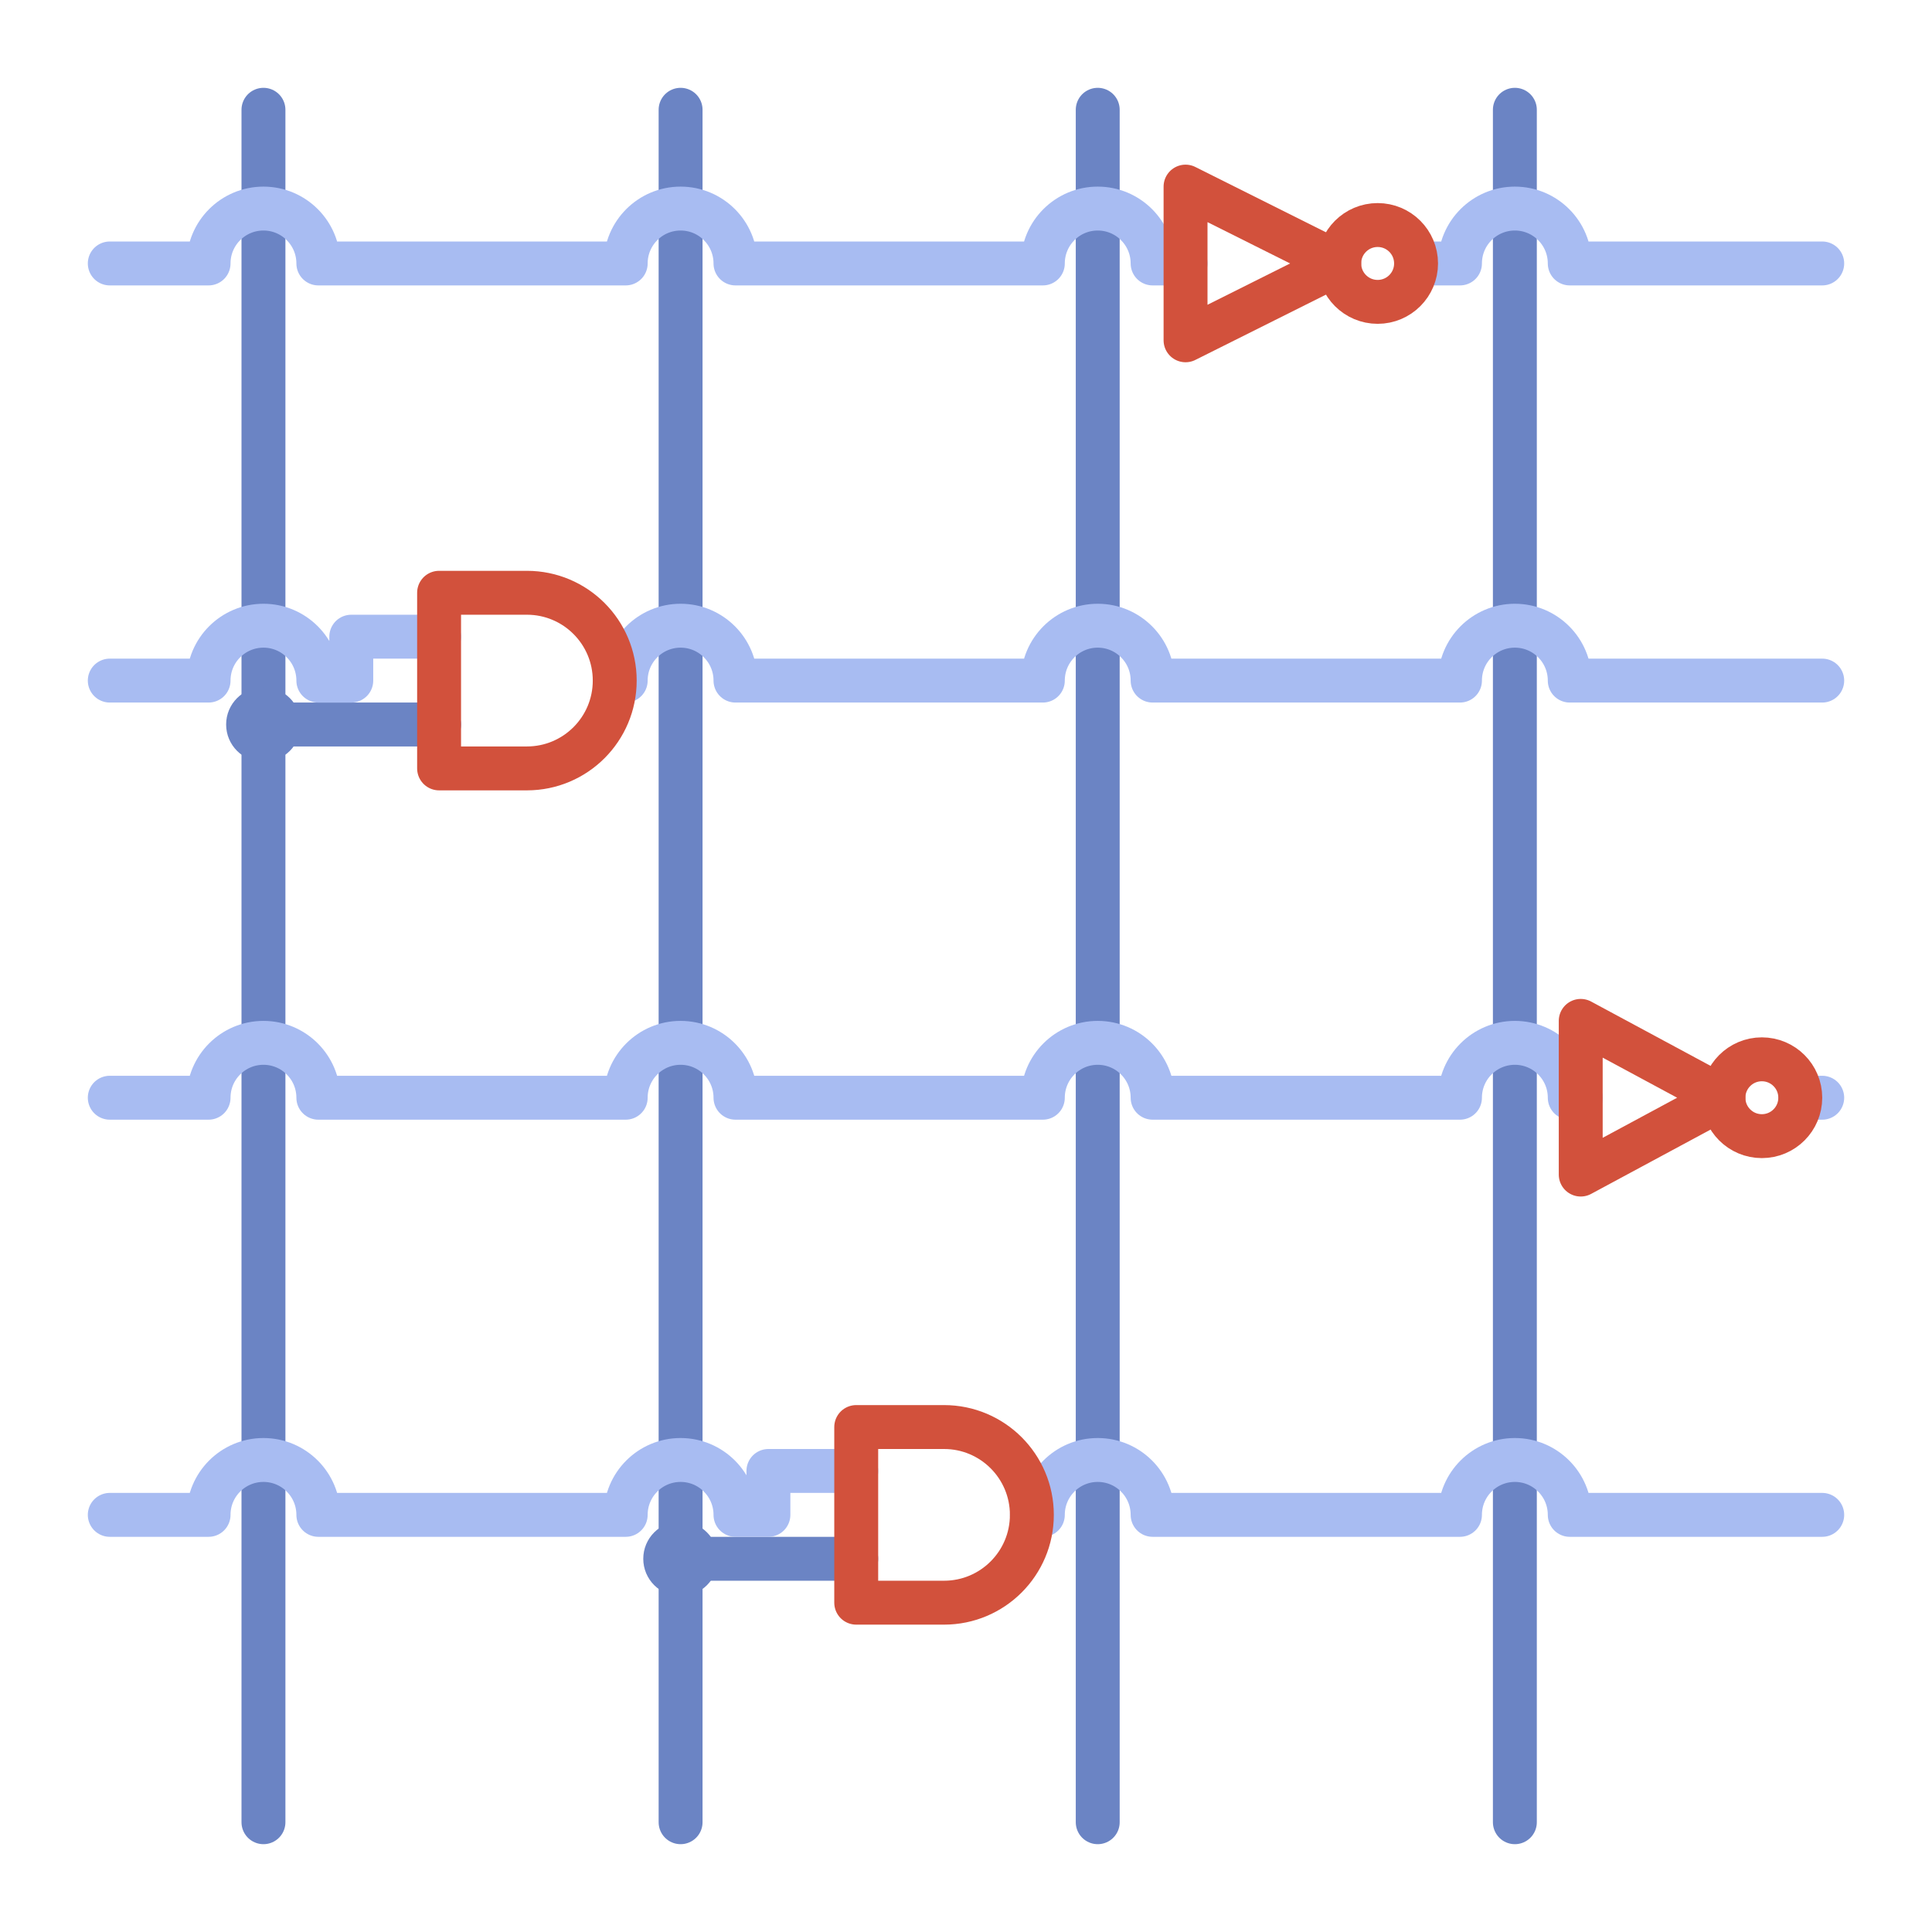
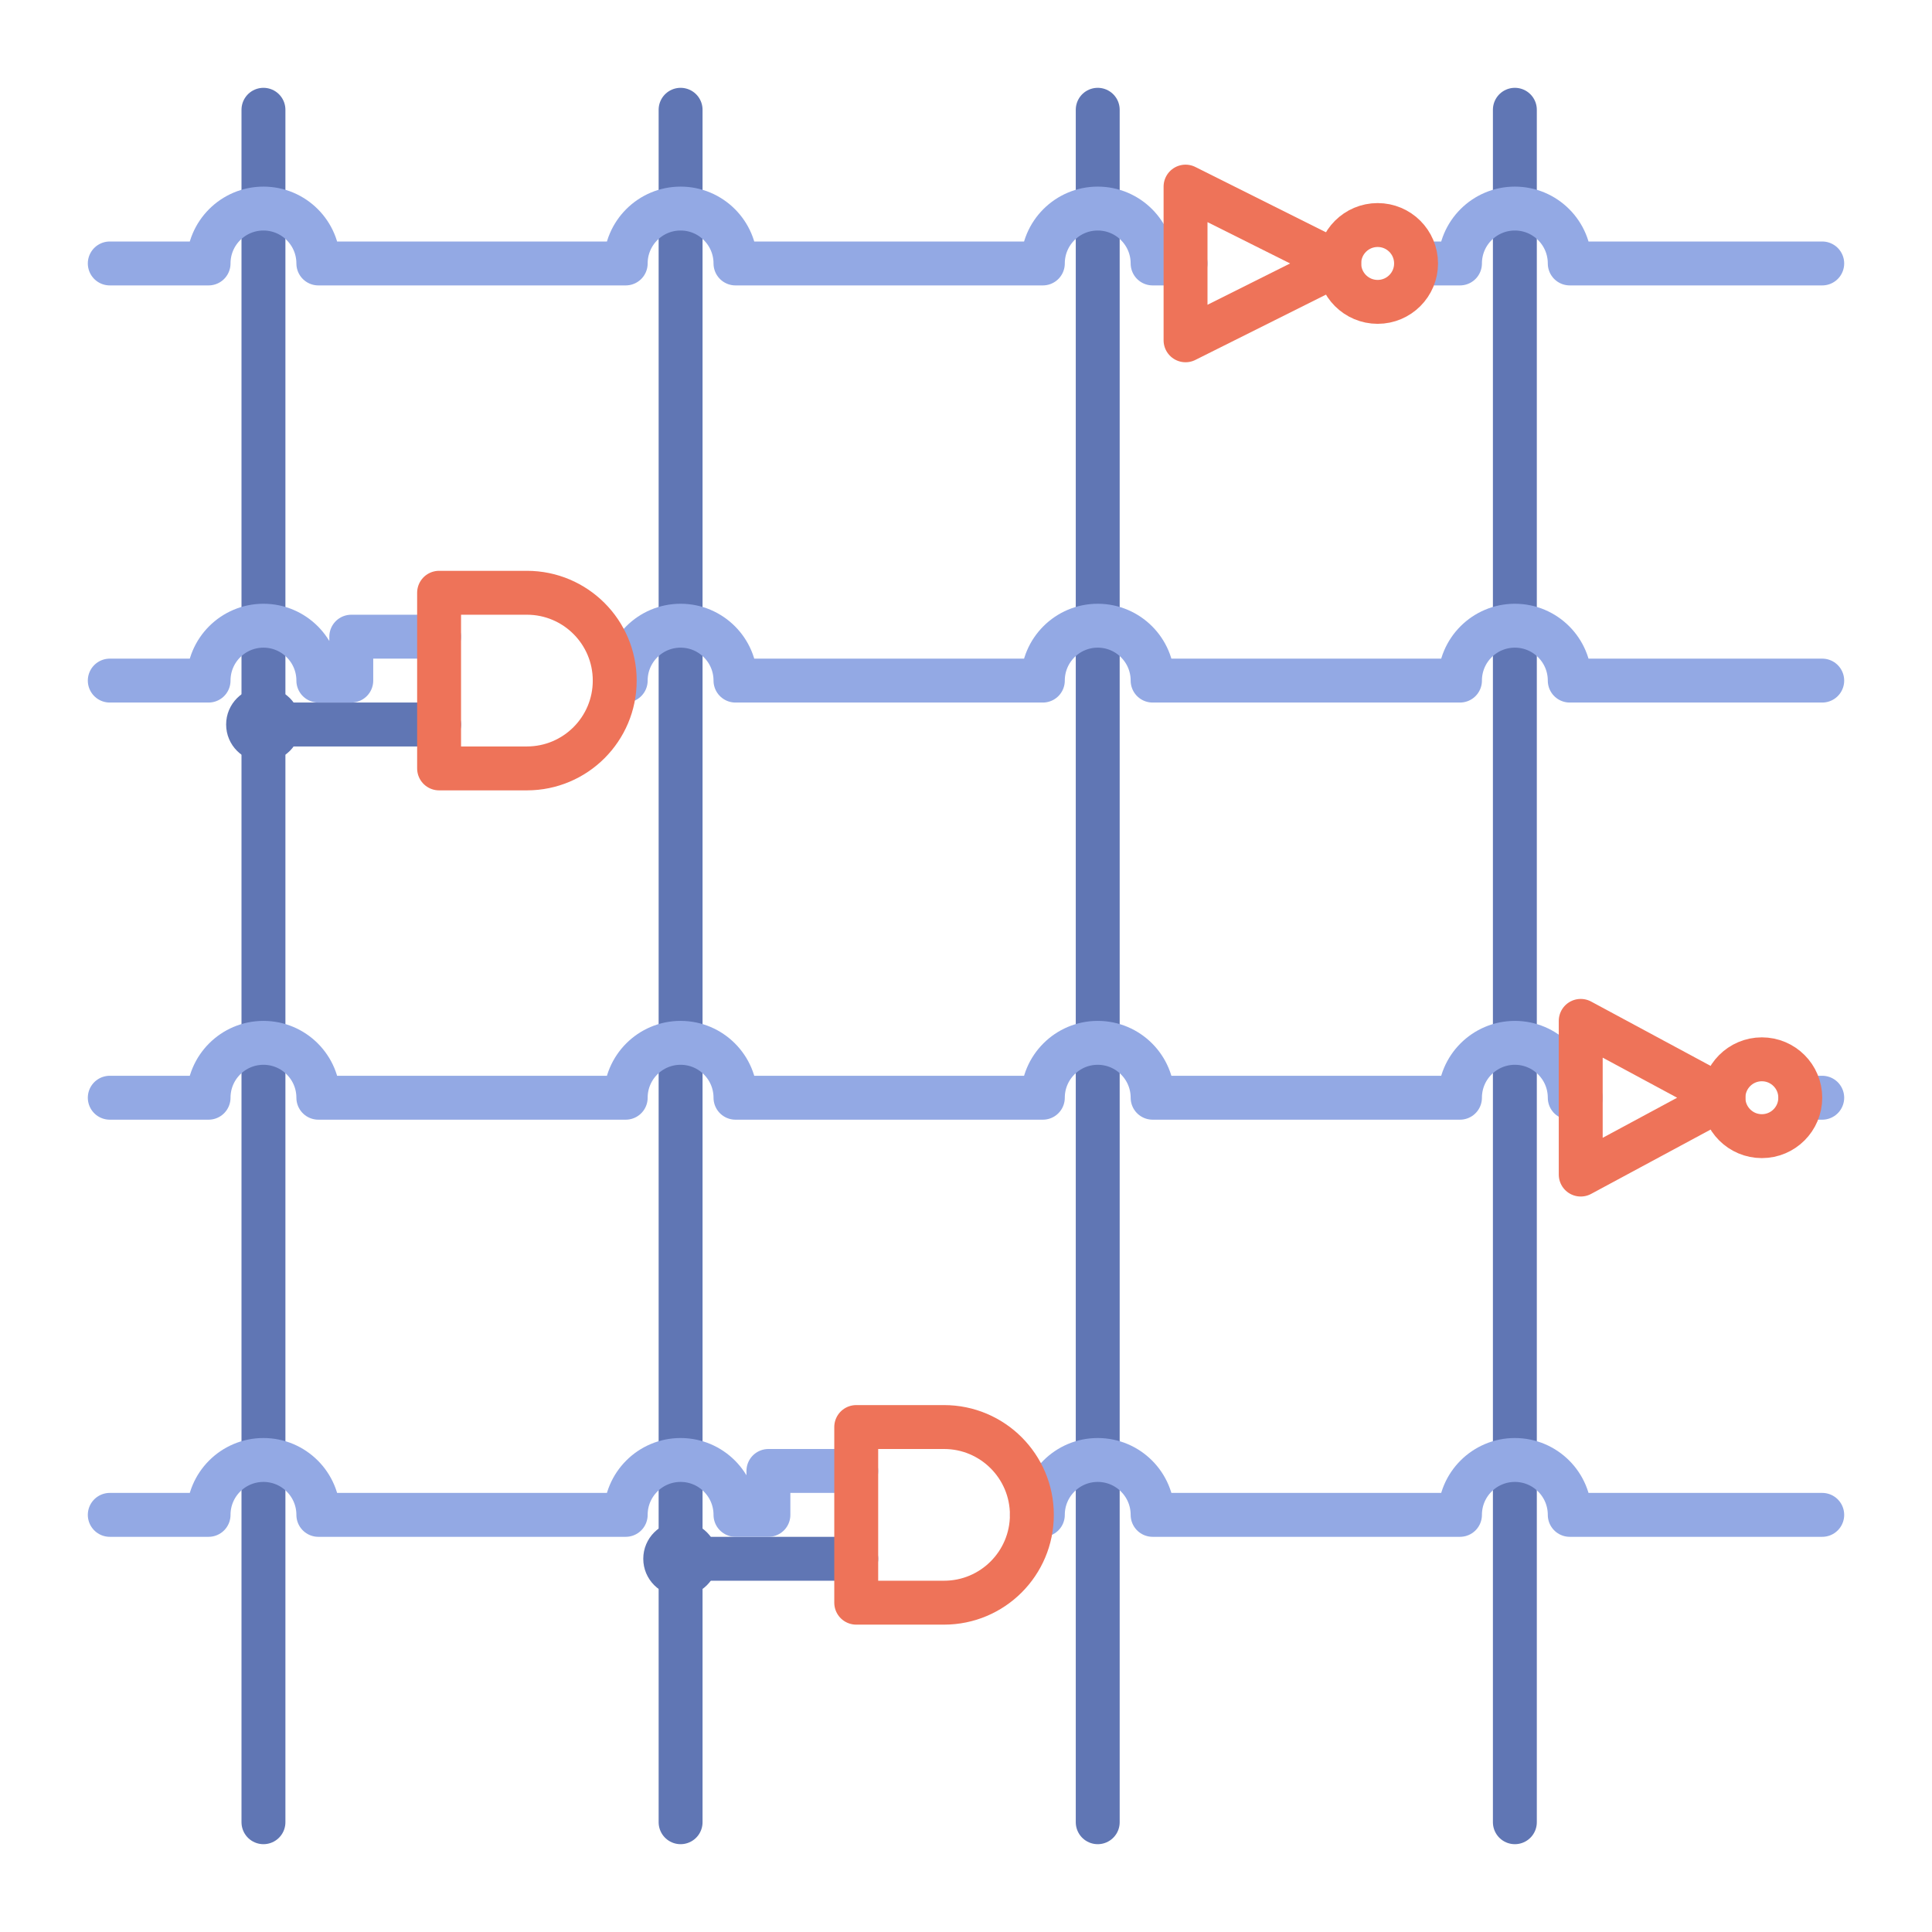
<svg xmlns="http://www.w3.org/2000/svg" viewBox="0 0 176 176" role="img" aria-labelledby="t">
-   <g stroke="#6B84C4" stroke-width="4" stroke-linecap="round" fill="none">
+   <g stroke="#6076B4" stroke-width="4" stroke-linecap="round" fill="none">
    <line x1="24" y1="10" x2="24" y2="166" />
    <line x1="62" y1="10" x2="62" y2="166" />
    <line x1="100" y1="10" x2="100" y2="166" />
    <line x1="138" y1="10" x2="138" y2="166" />
    <path d="M24 66 H40" />
    <path d="M62 142 H78" />
  </g>
-   <g fill="#6B84C4">
+   <g fill="#6076B4">
    <circle cx="24" cy="66" r="3.4" />
    <circle cx="62" cy="142" r="3.4" />
  </g>
-   <g stroke="#A8BCF2" stroke-width="4" stroke-linecap="round" stroke-linejoin="round" fill="none">
+   <g stroke="#93A9E4" stroke-width="4" stroke-linecap="round" stroke-linejoin="round" fill="none">
    <path d="M10 24 H19 A5 5 0 0 1 29 24 H57 A5 5 0 0 1 67 24 H95 A5 5 0 0 1 105 24 H108" />
    <path d="M129 24 H133 A5 5 0 0 1 143 24 H166" />
    <path d="M10 62 H19 A5 5 0 0 1 29 62 H32 V58 H40" />
    <path d="M56 62 H57 A5 5 0 0 1 67 62 H95 A5 5 0 0 1 105 62 H133 A5 5 0 0 1 143 62 H166" />
    <path d="M10 100 H19 A5 5 0 0 1 29 100 H57 A5 5 0 0 1 67 100 H95 A5 5 0 0 1 105 100 H133 A5 5 0 0 1 143 100 H144" />
    <path d="M164 100 H166" />
    <path d="M10 138 H19 A5 5 0 0 1 29 138 H57 A5 5 0 0 1 67 138 H70 V134 H78" />
    <path d="M94 138 H95 A5 5 0 0 1 105 138 H133 A5 5 0 0 1 143 138 H166" />
  </g>
-   <g stroke="#D2513C" stroke-width="4" stroke-linecap="round" stroke-linejoin="round" fill="none">
+   <g stroke="#EE7359" stroke-width="4" stroke-linecap="round" stroke-linejoin="round" fill="none">
    <path d="M108 17 L108 31 L122 24 Z" />
    <circle cx="125.5" cy="24" r="3.5" />
    <path d="M40 54 L48 54 A8 8 0 0 1 48 70 L40 70 Z" />
    <path d="M144 93 L144 107 L157 100 Z" />
    <circle cx="160.5" cy="100" r="3.5" />
    <path d="M78 130 L86 130 A8 8 0 0 1 86 146 L78 146 Z" />
  </g>
</svg>
